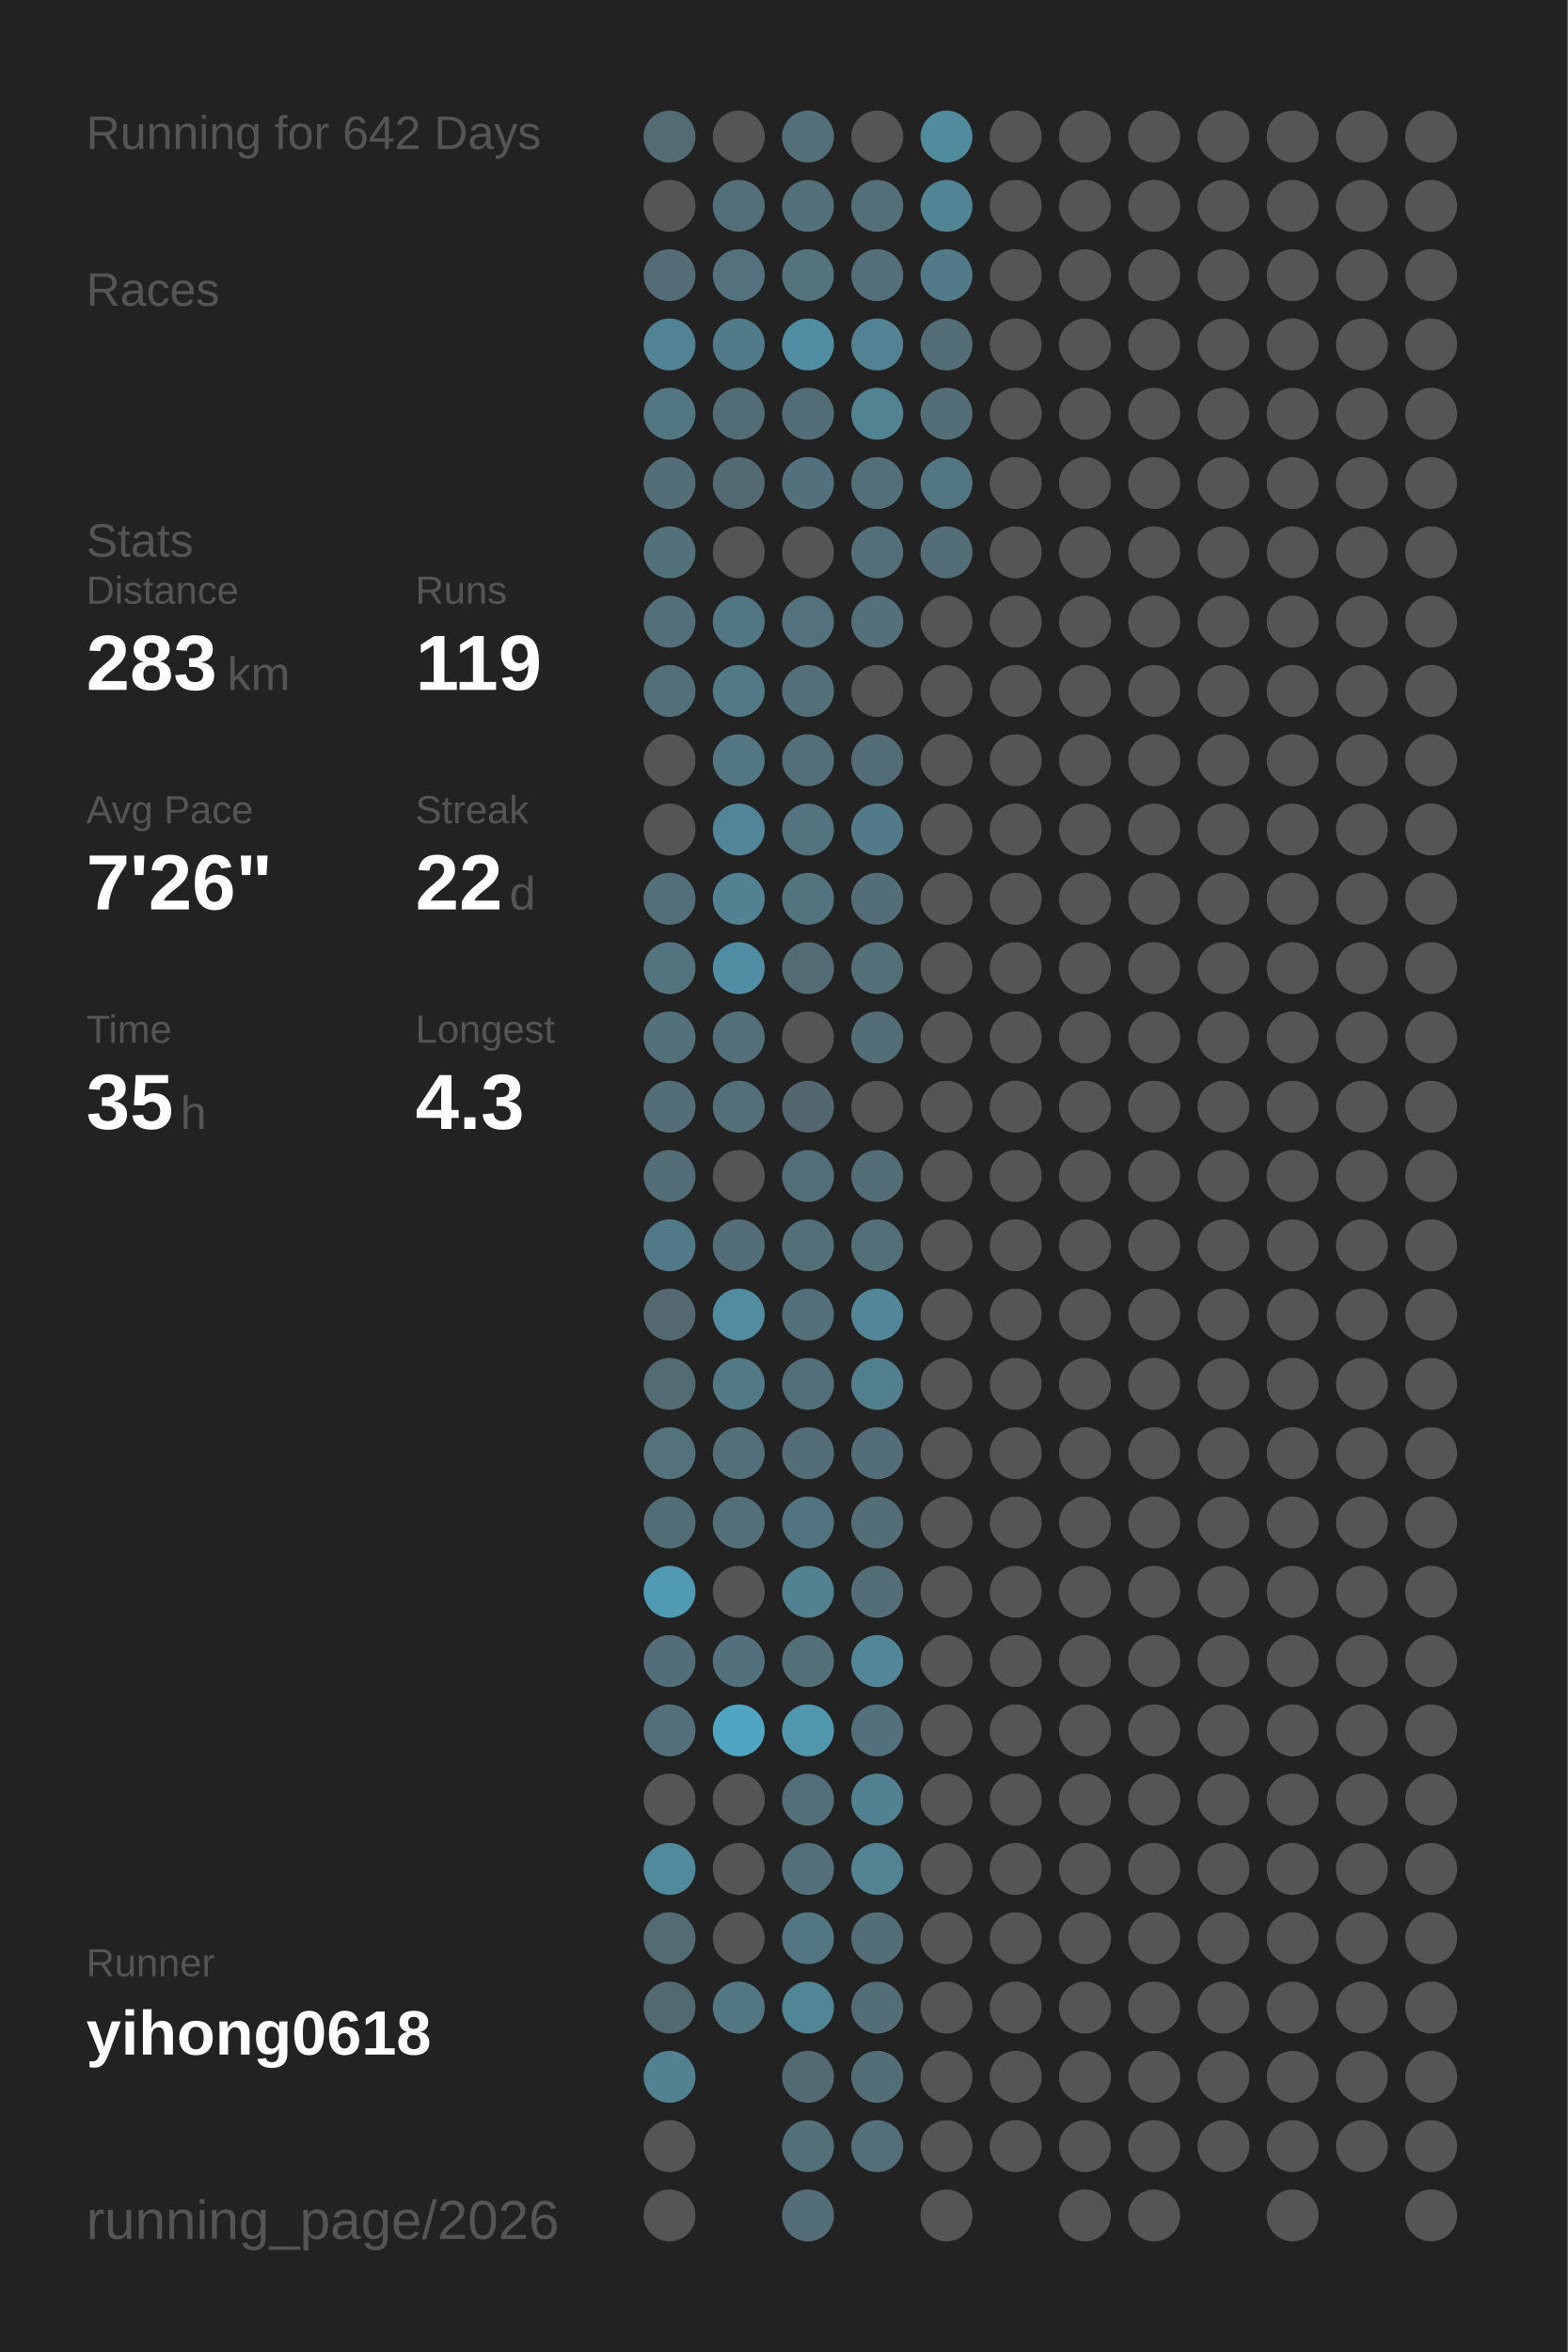
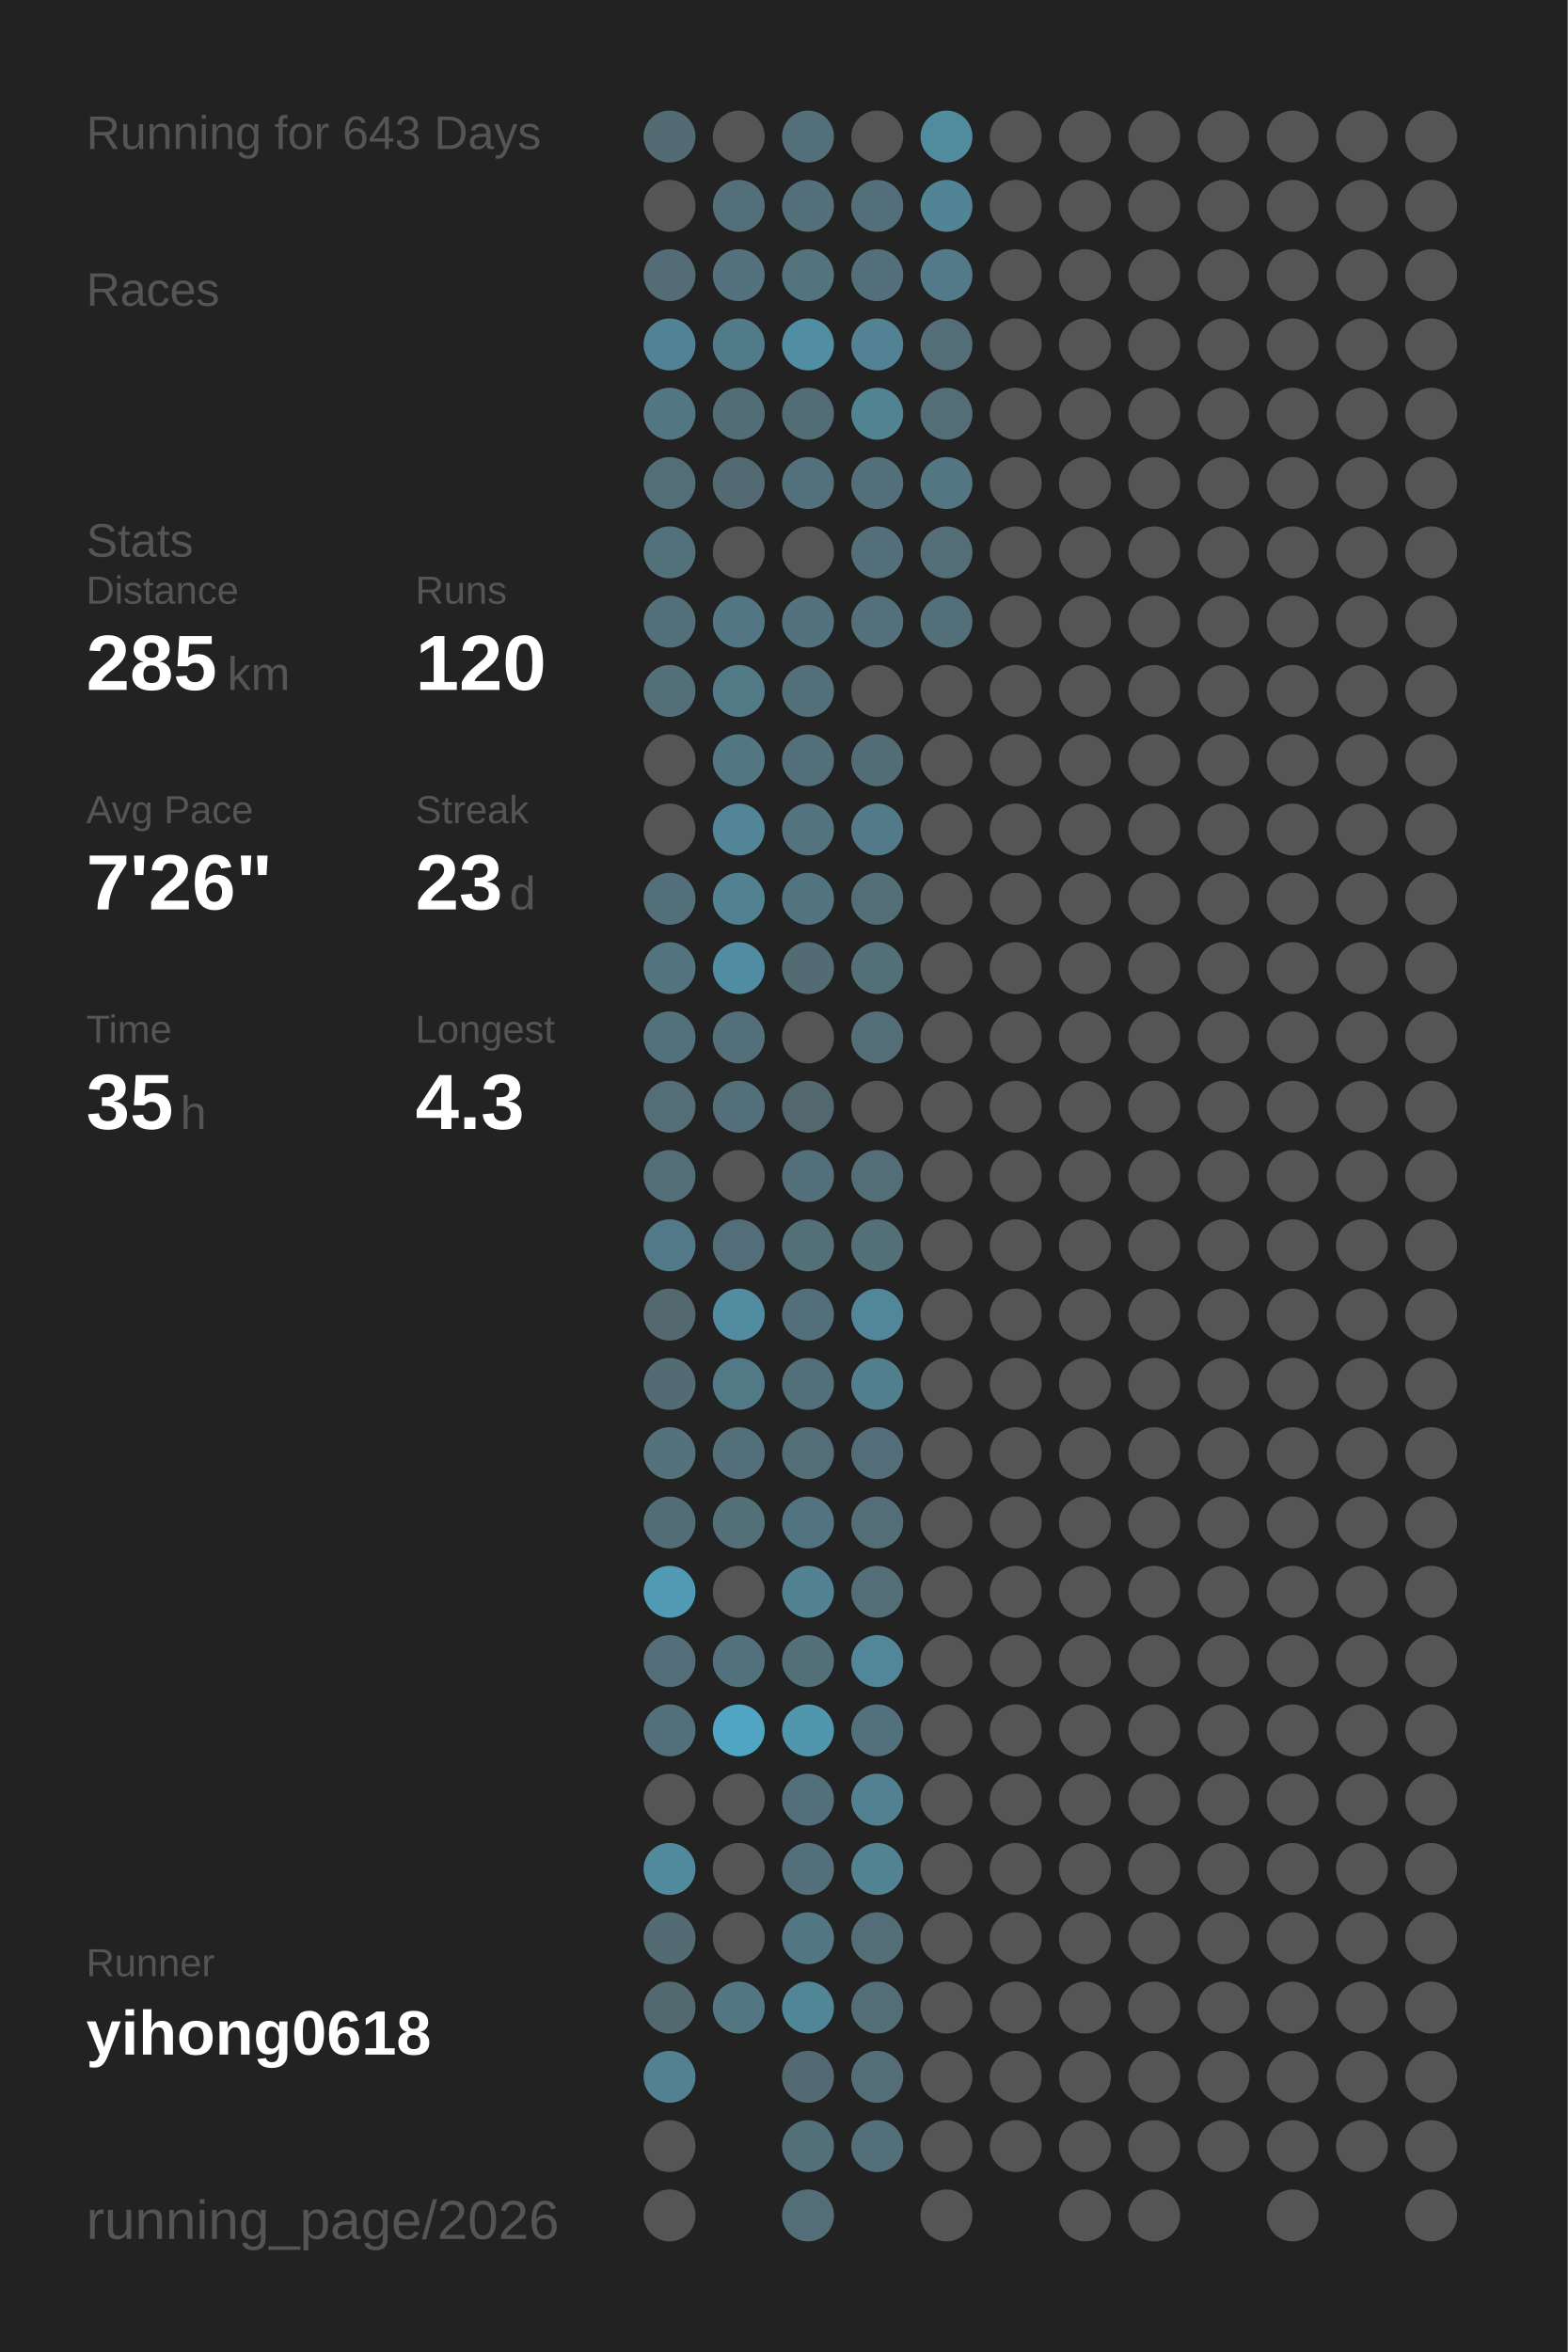
<svg xmlns="http://www.w3.org/2000/svg" baseProfile="full" height="300mm" version="1.1" viewBox="0,0,200,300" width="200mm">
  <defs />
  <rect fill="#222222" height="300" width="200" x="0" y="0" />
-   <text fill="#555555" style="font-size:6px; font-family:Arial;" x="11" y="19">Running for 642 Days</text>
+   <text fill="#555555" style="font-size:6px; font-family:Arial;" x="11" y="19">Running for 643 Days</text>
  <text fill="#555555" style="font-size:6px; font-family:Arial;" x="11" y="39">Races</text>
  <text fill="#555555" style="font-size:6px; font-family:Arial;" x="11" y="71">Stats</text>
  <text fill="#555555" style="font-size:5px; font-family:Arial;" x="11" y="77">Distance</text>
-   <text fill="#FFFFFF" style="font-size:10px; font-family:Arial; font-weight:bold;" x="11" y="88">283</text>
+   <text fill="#FFFFFF" style="font-size:10px; font-family:Arial; font-weight:bold;" x="11" y="88">285</text>
  <text fill="#555555" style="font-size:6px; font-family:Arial;" x="29" y="88">km</text>
  <text fill="#555555" style="font-size:5px; font-family:Arial;" x="53" y="77">Runs</text>
-   <text fill="#FFFFFF" style="font-size:10px; font-family:Arial; font-weight:bold;" x="53" y="88">119</text>
+   <text fill="#FFFFFF" style="font-size:10px; font-family:Arial; font-weight:bold;" x="53" y="88">120</text>
  <text fill="#555555" style="font-size:5px; font-family:Arial;" x="11" y="105">Avg Pace</text>
  <text fill="#FFFFFF" style="font-size:10px; font-family:Arial; font-weight:bold;" x="11" y="116">7'26"</text>
  <text fill="#555555" style="font-size:5px; font-family:Arial;" x="53" y="105">Streak</text>
-   <text fill="#FFFFFF" style="font-size:10px; font-family:Arial; font-weight:bold;" x="53" y="116">22</text>
+   <text fill="#FFFFFF" style="font-size:10px; font-family:Arial; font-weight:bold;" x="53" y="116">23</text>
  <text fill="#555555" style="font-size:6px; font-family:Arial;" x="65" y="116">d</text>
  <text fill="#555555" style="font-size:5px; font-family:Arial;" x="11" y="133">Time</text>
  <text fill="#FFFFFF" style="font-size:10px; font-family:Arial; font-weight:bold;" x="11" y="144">35</text>
  <text fill="#555555" style="font-size:6px; font-family:Arial;" x="23" y="144">h</text>
  <text fill="#555555" style="font-size:5px; font-family:Arial;" x="53" y="133">Longest</text>
  <text fill="#FFFFFF" style="font-size:10px; font-family:Arial; font-weight:bold;" x="53" y="144">4.3</text>
  <text fill="#555555" style="font-size:5px; font-family:Arial;" x="11" y="252.065">Runner</text>
  <text fill="#FFFFFF" style="font-size:8px; font-family:Arial; font-weight:bold;" x="11" y="262.065">yihong0618</text>
  <text fill="#555555" style="font-size:7px; font-family:Arial;" x="11" y="285.581">running_page/2026</text>
  <circle cx="85.417" cy="17.419" fill="#536b73" r="3.312" />
  <circle cx="85.417" cy="26.258" fill="#555555" r="3.312" />
  <circle cx="85.417" cy="35.097" fill="#536c75" r="3.312" />
  <circle cx="85.417" cy="43.935" fill="#528394" r="3.312" />
  <circle cx="85.417" cy="52.774" fill="#527682" r="3.312" />
  <circle cx="85.417" cy="61.613" fill="#536e77" r="3.312" />
  <circle cx="85.417" cy="70.452" fill="#53717b" r="3.312" />
  <circle cx="85.417" cy="79.29" fill="#53707a" r="3.312" />
  <circle cx="85.417" cy="88.129" fill="#537079" r="3.312" />
  <circle cx="85.417" cy="96.968" fill="#555555" r="3.312" />
  <circle cx="85.417" cy="105.806" fill="#555555" r="3.312" />
  <circle cx="85.417" cy="114.645" fill="#536f79" r="3.312" />
  <circle cx="85.417" cy="123.484" fill="#53737e" r="3.312" />
  <circle cx="85.417" cy="132.323" fill="#53717b" r="3.312" />
  <circle cx="85.417" cy="141.161" fill="#536e77" r="3.312" />
  <circle cx="85.417" cy="150" fill="#536e77" r="3.312" />
  <circle cx="85.417" cy="158.839" fill="#527987" r="3.312" />
  <circle cx="85.417" cy="167.677" fill="#53686f" r="3.312" />
  <circle cx="85.417" cy="176.516" fill="#536b73" r="3.312" />
  <circle cx="85.417" cy="185.355" fill="#53727c" r="3.312" />
  <circle cx="85.417" cy="194.194" fill="#536d76" r="3.312" />
  <circle cx="85.417" cy="203.032" fill="#509ab3" r="3.312" />
  <circle cx="85.417" cy="211.871" fill="#536e78" r="3.312" />
  <circle cx="85.417" cy="220.71" fill="#53707a" r="3.312" />
  <circle cx="85.417" cy="229.548" fill="#555555" r="3.312" />
  <circle cx="85.417" cy="238.387" fill="#518a9d" r="3.312" />
  <circle cx="85.417" cy="247.226" fill="#536c74" r="3.312" />
  <circle cx="85.417" cy="256.065" fill="#536970" r="3.312" />
  <circle cx="85.417" cy="264.903" fill="#528191" r="3.312" />
  <circle cx="85.417" cy="273.742" fill="#555555" r="3.312" />
  <circle cx="85.417" cy="282.581" fill="#555555" r="3.312" />
  <circle cx="94.25" cy="17.419" fill="#555555" r="3.312" />
  <circle cx="94.25" cy="26.258" fill="#53707a" r="3.312" />
  <circle cx="94.25" cy="35.097" fill="#53727d" r="3.312" />
  <circle cx="94.25" cy="43.935" fill="#527b89" r="3.312" />
  <circle cx="94.25" cy="52.774" fill="#536d76" r="3.312" />
  <circle cx="94.25" cy="61.613" fill="#536a72" r="3.312" />
  <circle cx="94.25" cy="70.452" fill="#555555" r="3.312" />
  <circle cx="94.25" cy="79.29" fill="#527683" r="3.312" />
  <circle cx="94.25" cy="88.129" fill="#527986" r="3.312" />
  <circle cx="94.25" cy="96.968" fill="#527682" r="3.312" />
  <circle cx="94.25" cy="105.806" fill="#518597" r="3.312" />
  <circle cx="94.25" cy="114.645" fill="#528191" r="3.312" />
  <circle cx="94.25" cy="123.484" fill="#518da2" r="3.312" />
  <circle cx="94.25" cy="132.323" fill="#53707a" r="3.312" />
  <circle cx="94.25" cy="141.161" fill="#536f79" r="3.312" />
  <circle cx="94.25" cy="150" fill="#555555" r="3.312" />
  <circle cx="94.25" cy="158.839" fill="#536e78" r="3.312" />
  <circle cx="94.25" cy="167.677" fill="#518ca0" r="3.312" />
  <circle cx="94.25" cy="176.516" fill="#527986" r="3.312" />
  <circle cx="94.25" cy="185.355" fill="#536f79" r="3.312" />
  <circle cx="94.25" cy="194.194" fill="#536f78" r="3.312" />
  <circle cx="94.25" cy="203.032" fill="#555555" r="3.312" />
  <circle cx="94.25" cy="211.871" fill="#53717c" r="3.312" />
  <circle cx="94.25" cy="220.71" fill="#4fa5c2" r="3.312" />
  <circle cx="94.25" cy="229.548" fill="#555555" r="3.312" />
  <circle cx="94.25" cy="238.387" fill="#555555" r="3.312" />
  <circle cx="94.25" cy="247.226" fill="#555555" r="3.312" />
  <circle cx="94.25" cy="256.065" fill="#527783" r="3.312" />
  <circle cx="103.083" cy="17.419" fill="#53707a" r="3.312" />
  <circle cx="103.083" cy="26.258" fill="#536f79" r="3.312" />
  <circle cx="103.083" cy="35.097" fill="#53737d" r="3.312" />
  <circle cx="103.083" cy="43.935" fill="#518ea3" r="3.312" />
  <circle cx="103.083" cy="52.774" fill="#536d76" r="3.312" />
  <circle cx="103.083" cy="61.613" fill="#53717c" r="3.312" />
  <circle cx="103.083" cy="70.452" fill="#555555" r="3.312" />
  <circle cx="103.083" cy="79.29" fill="#53727d" r="3.312" />
  <circle cx="103.083" cy="88.129" fill="#536f79" r="3.312" />
  <circle cx="103.083" cy="96.968" fill="#536f79" r="3.312" />
  <circle cx="103.083" cy="105.806" fill="#53737f" r="3.312" />
  <circle cx="103.083" cy="114.645" fill="#52747f" r="3.312" />
  <circle cx="103.083" cy="123.484" fill="#536c74" r="3.312" />
  <circle cx="103.083" cy="132.323" fill="#555555" r="3.312" />
  <circle cx="103.083" cy="141.161" fill="#53676e" r="3.312" />
  <circle cx="103.083" cy="150" fill="#53707a" r="3.312" />
  <circle cx="103.083" cy="158.839" fill="#536f78" r="3.312" />
  <circle cx="103.083" cy="167.677" fill="#536f79" r="3.312" />
  <circle cx="103.083" cy="176.516" fill="#53707a" r="3.312" />
  <circle cx="103.083" cy="185.355" fill="#536e77" r="3.312" />
  <circle cx="103.083" cy="194.194" fill="#527480" r="3.312" />
  <circle cx="103.083" cy="203.032" fill="#528191" r="3.312" />
  <circle cx="103.083" cy="211.871" fill="#536f78" r="3.312" />
  <circle cx="103.083" cy="220.71" fill="#5096ad" r="3.312" />
  <circle cx="103.083" cy="229.548" fill="#536f79" r="3.312" />
  <circle cx="103.083" cy="238.387" fill="#53707a" r="3.312" />
  <circle cx="103.083" cy="247.226" fill="#527682" r="3.312" />
  <circle cx="103.083" cy="256.065" fill="#518697" r="3.312" />
  <circle cx="103.083" cy="264.903" fill="#536a72" r="3.312" />
  <circle cx="103.083" cy="273.742" fill="#536f78" r="3.312" />
  <circle cx="103.083" cy="282.581" fill="#536e77" r="3.312" />
  <circle cx="111.917" cy="17.419" fill="#555555" r="3.312" />
  <circle cx="111.917" cy="26.258" fill="#536f79" r="3.312" />
  <circle cx="111.917" cy="35.097" fill="#53707a" r="3.312" />
  <circle cx="111.917" cy="43.935" fill="#528293" r="3.312" />
  <circle cx="111.917" cy="52.774" fill="#528393" r="3.312" />
  <circle cx="111.917" cy="61.613" fill="#53707a" r="3.312" />
  <circle cx="111.917" cy="70.452" fill="#536f79" r="3.312" />
  <circle cx="111.917" cy="79.29" fill="#53707b" r="3.312" />
  <circle cx="111.917" cy="88.129" fill="#555555" r="3.312" />
  <circle cx="111.917" cy="96.968" fill="#536d76" r="3.312" />
  <circle cx="111.917" cy="105.806" fill="#527a88" r="3.312" />
  <circle cx="111.917" cy="114.645" fill="#536e77" r="3.312" />
  <circle cx="111.917" cy="123.484" fill="#536f78" r="3.312" />
  <circle cx="111.917" cy="132.323" fill="#536e77" r="3.312" />
  <circle cx="111.917" cy="141.161" fill="#555555" r="3.312" />
  <circle cx="111.917" cy="150" fill="#536e77" r="3.312" />
  <circle cx="111.917" cy="158.839" fill="#536f78" r="3.312" />
  <circle cx="111.917" cy="167.677" fill="#518799" r="3.312" />
  <circle cx="111.917" cy="176.516" fill="#527f8e" r="3.312" />
  <circle cx="111.917" cy="185.355" fill="#536e78" r="3.312" />
  <circle cx="111.917" cy="194.194" fill="#536e77" r="3.312" />
  <circle cx="111.917" cy="203.032" fill="#536e77" r="3.312" />
  <circle cx="111.917" cy="211.871" fill="#518799" r="3.312" />
  <circle cx="111.917" cy="220.71" fill="#53717c" r="3.312" />
  <circle cx="111.917" cy="229.548" fill="#528191" r="3.312" />
  <circle cx="111.917" cy="238.387" fill="#528393" r="3.312" />
  <circle cx="111.917" cy="247.226" fill="#536e77" r="3.312" />
  <circle cx="111.917" cy="256.065" fill="#536e77" r="3.312" />
  <circle cx="111.917" cy="264.903" fill="#536e77" r="3.312" />
  <circle cx="111.917" cy="273.742" fill="#53707a" r="3.312" />
  <circle cx="120.75" cy="17.419" fill="#518b9e" r="3.312" />
  <circle cx="120.75" cy="26.258" fill="#518495" r="3.312" />
  <circle cx="120.75" cy="35.097" fill="#527a88" r="3.312" />
  <circle cx="120.75" cy="43.935" fill="#536e77" r="3.312" />
  <circle cx="120.75" cy="52.774" fill="#536e77" r="3.312" />
  <circle cx="120.75" cy="61.613" fill="#527682" r="3.312" />
  <circle cx="120.75" cy="70.452" fill="#536e77" r="3.312" />
-   <circle cx="120.75" cy="79.29" fill="#555555" r="3.312" />
+   <circle cx="120.75" cy="79.29" fill="#536f79" r="3.312" />
  <circle cx="120.75" cy="88.129" fill="#555555" r="3.312" />
  <circle cx="120.75" cy="96.968" fill="#555555" r="3.312" />
  <circle cx="120.75" cy="105.806" fill="#555555" r="3.312" />
  <circle cx="120.75" cy="114.645" fill="#555555" r="3.312" />
  <circle cx="120.75" cy="123.484" fill="#555555" r="3.312" />
  <circle cx="120.75" cy="132.323" fill="#555555" r="3.312" />
  <circle cx="120.75" cy="141.161" fill="#555555" r="3.312" />
  <circle cx="120.75" cy="150" fill="#555555" r="3.312" />
  <circle cx="120.75" cy="158.839" fill="#555555" r="3.312" />
  <circle cx="120.75" cy="167.677" fill="#555555" r="3.312" />
  <circle cx="120.75" cy="176.516" fill="#555555" r="3.312" />
  <circle cx="120.75" cy="185.355" fill="#555555" r="3.312" />
  <circle cx="120.75" cy="194.194" fill="#555555" r="3.312" />
  <circle cx="120.75" cy="203.032" fill="#555555" r="3.312" />
  <circle cx="120.75" cy="211.871" fill="#555555" r="3.312" />
  <circle cx="120.75" cy="220.71" fill="#555555" r="3.312" />
  <circle cx="120.75" cy="229.548" fill="#555555" r="3.312" />
  <circle cx="120.75" cy="238.387" fill="#555555" r="3.312" />
  <circle cx="120.75" cy="247.226" fill="#555555" r="3.312" />
  <circle cx="120.75" cy="256.065" fill="#555555" r="3.312" />
  <circle cx="120.75" cy="264.903" fill="#555555" r="3.312" />
  <circle cx="120.75" cy="273.742" fill="#555555" r="3.312" />
  <circle cx="120.75" cy="282.581" fill="#555555" r="3.312" />
  <circle cx="129.583" cy="17.419" fill="#555555" r="3.312" />
  <circle cx="129.583" cy="26.258" fill="#555555" r="3.312" />
  <circle cx="129.583" cy="35.097" fill="#555555" r="3.312" />
  <circle cx="129.583" cy="43.935" fill="#555555" r="3.312" />
  <circle cx="129.583" cy="52.774" fill="#555555" r="3.312" />
  <circle cx="129.583" cy="61.613" fill="#555555" r="3.312" />
  <circle cx="129.583" cy="70.452" fill="#555555" r="3.312" />
  <circle cx="129.583" cy="79.29" fill="#555555" r="3.312" />
  <circle cx="129.583" cy="88.129" fill="#555555" r="3.312" />
  <circle cx="129.583" cy="96.968" fill="#555555" r="3.312" />
  <circle cx="129.583" cy="105.806" fill="#555555" r="3.312" />
  <circle cx="129.583" cy="114.645" fill="#555555" r="3.312" />
  <circle cx="129.583" cy="123.484" fill="#555555" r="3.312" />
  <circle cx="129.583" cy="132.323" fill="#555555" r="3.312" />
  <circle cx="129.583" cy="141.161" fill="#555555" r="3.312" />
  <circle cx="129.583" cy="150" fill="#555555" r="3.312" />
  <circle cx="129.583" cy="158.839" fill="#555555" r="3.312" />
  <circle cx="129.583" cy="167.677" fill="#555555" r="3.312" />
  <circle cx="129.583" cy="176.516" fill="#555555" r="3.312" />
  <circle cx="129.583" cy="185.355" fill="#555555" r="3.312" />
  <circle cx="129.583" cy="194.194" fill="#555555" r="3.312" />
  <circle cx="129.583" cy="203.032" fill="#555555" r="3.312" />
  <circle cx="129.583" cy="211.871" fill="#555555" r="3.312" />
  <circle cx="129.583" cy="220.71" fill="#555555" r="3.312" />
  <circle cx="129.583" cy="229.548" fill="#555555" r="3.312" />
  <circle cx="129.583" cy="238.387" fill="#555555" r="3.312" />
  <circle cx="129.583" cy="247.226" fill="#555555" r="3.312" />
  <circle cx="129.583" cy="256.065" fill="#555555" r="3.312" />
  <circle cx="129.583" cy="264.903" fill="#555555" r="3.312" />
  <circle cx="129.583" cy="273.742" fill="#555555" r="3.312" />
  <circle cx="138.417" cy="17.419" fill="#555555" r="3.312" />
  <circle cx="138.417" cy="26.258" fill="#555555" r="3.312" />
  <circle cx="138.417" cy="35.097" fill="#555555" r="3.312" />
  <circle cx="138.417" cy="43.935" fill="#555555" r="3.312" />
  <circle cx="138.417" cy="52.774" fill="#555555" r="3.312" />
  <circle cx="138.417" cy="61.613" fill="#555555" r="3.312" />
  <circle cx="138.417" cy="70.452" fill="#555555" r="3.312" />
  <circle cx="138.417" cy="79.29" fill="#555555" r="3.312" />
  <circle cx="138.417" cy="88.129" fill="#555555" r="3.312" />
  <circle cx="138.417" cy="96.968" fill="#555555" r="3.312" />
  <circle cx="138.417" cy="105.806" fill="#555555" r="3.312" />
  <circle cx="138.417" cy="114.645" fill="#555555" r="3.312" />
  <circle cx="138.417" cy="123.484" fill="#555555" r="3.312" />
  <circle cx="138.417" cy="132.323" fill="#555555" r="3.312" />
  <circle cx="138.417" cy="141.161" fill="#555555" r="3.312" />
  <circle cx="138.417" cy="150" fill="#555555" r="3.312" />
  <circle cx="138.417" cy="158.839" fill="#555555" r="3.312" />
  <circle cx="138.417" cy="167.677" fill="#555555" r="3.312" />
  <circle cx="138.417" cy="176.516" fill="#555555" r="3.312" />
  <circle cx="138.417" cy="185.355" fill="#555555" r="3.312" />
  <circle cx="138.417" cy="194.194" fill="#555555" r="3.312" />
  <circle cx="138.417" cy="203.032" fill="#555555" r="3.312" />
  <circle cx="138.417" cy="211.871" fill="#555555" r="3.312" />
  <circle cx="138.417" cy="220.71" fill="#555555" r="3.312" />
  <circle cx="138.417" cy="229.548" fill="#555555" r="3.312" />
  <circle cx="138.417" cy="238.387" fill="#555555" r="3.312" />
  <circle cx="138.417" cy="247.226" fill="#555555" r="3.312" />
  <circle cx="138.417" cy="256.065" fill="#555555" r="3.312" />
  <circle cx="138.417" cy="264.903" fill="#555555" r="3.312" />
  <circle cx="138.417" cy="273.742" fill="#555555" r="3.312" />
  <circle cx="138.417" cy="282.581" fill="#555555" r="3.312" />
  <circle cx="147.25" cy="17.419" fill="#555555" r="3.312" />
  <circle cx="147.25" cy="26.258" fill="#555555" r="3.312" />
  <circle cx="147.25" cy="35.097" fill="#555555" r="3.312" />
  <circle cx="147.25" cy="43.935" fill="#555555" r="3.312" />
  <circle cx="147.25" cy="52.774" fill="#555555" r="3.312" />
  <circle cx="147.25" cy="61.613" fill="#555555" r="3.312" />
  <circle cx="147.25" cy="70.452" fill="#555555" r="3.312" />
  <circle cx="147.25" cy="79.29" fill="#555555" r="3.312" />
  <circle cx="147.25" cy="88.129" fill="#555555" r="3.312" />
  <circle cx="147.25" cy="96.968" fill="#555555" r="3.312" />
  <circle cx="147.25" cy="105.806" fill="#555555" r="3.312" />
  <circle cx="147.25" cy="114.645" fill="#555555" r="3.312" />
  <circle cx="147.25" cy="123.484" fill="#555555" r="3.312" />
  <circle cx="147.25" cy="132.323" fill="#555555" r="3.312" />
  <circle cx="147.25" cy="141.161" fill="#555555" r="3.312" />
  <circle cx="147.25" cy="150" fill="#555555" r="3.312" />
  <circle cx="147.25" cy="158.839" fill="#555555" r="3.312" />
  <circle cx="147.25" cy="167.677" fill="#555555" r="3.312" />
  <circle cx="147.25" cy="176.516" fill="#555555" r="3.312" />
  <circle cx="147.25" cy="185.355" fill="#555555" r="3.312" />
  <circle cx="147.25" cy="194.194" fill="#555555" r="3.312" />
  <circle cx="147.25" cy="203.032" fill="#555555" r="3.312" />
  <circle cx="147.25" cy="211.871" fill="#555555" r="3.312" />
  <circle cx="147.25" cy="220.71" fill="#555555" r="3.312" />
  <circle cx="147.25" cy="229.548" fill="#555555" r="3.312" />
  <circle cx="147.25" cy="238.387" fill="#555555" r="3.312" />
  <circle cx="147.25" cy="247.226" fill="#555555" r="3.312" />
  <circle cx="147.25" cy="256.065" fill="#555555" r="3.312" />
  <circle cx="147.25" cy="264.903" fill="#555555" r="3.312" />
  <circle cx="147.25" cy="273.742" fill="#555555" r="3.312" />
  <circle cx="147.25" cy="282.581" fill="#555555" r="3.312" />
  <circle cx="156.083" cy="17.419" fill="#555555" r="3.312" />
  <circle cx="156.083" cy="26.258" fill="#555555" r="3.312" />
  <circle cx="156.083" cy="35.097" fill="#555555" r="3.312" />
  <circle cx="156.083" cy="43.935" fill="#555555" r="3.312" />
  <circle cx="156.083" cy="52.774" fill="#555555" r="3.312" />
  <circle cx="156.083" cy="61.613" fill="#555555" r="3.312" />
  <circle cx="156.083" cy="70.452" fill="#555555" r="3.312" />
  <circle cx="156.083" cy="79.29" fill="#555555" r="3.312" />
  <circle cx="156.083" cy="88.129" fill="#555555" r="3.312" />
  <circle cx="156.083" cy="96.968" fill="#555555" r="3.312" />
  <circle cx="156.083" cy="105.806" fill="#555555" r="3.312" />
  <circle cx="156.083" cy="114.645" fill="#555555" r="3.312" />
  <circle cx="156.083" cy="123.484" fill="#555555" r="3.312" />
  <circle cx="156.083" cy="132.323" fill="#555555" r="3.312" />
  <circle cx="156.083" cy="141.161" fill="#555555" r="3.312" />
  <circle cx="156.083" cy="150" fill="#555555" r="3.312" />
  <circle cx="156.083" cy="158.839" fill="#555555" r="3.312" />
  <circle cx="156.083" cy="167.677" fill="#555555" r="3.312" />
  <circle cx="156.083" cy="176.516" fill="#555555" r="3.312" />
  <circle cx="156.083" cy="185.355" fill="#555555" r="3.312" />
  <circle cx="156.083" cy="194.194" fill="#555555" r="3.312" />
  <circle cx="156.083" cy="203.032" fill="#555555" r="3.312" />
  <circle cx="156.083" cy="211.871" fill="#555555" r="3.312" />
  <circle cx="156.083" cy="220.71" fill="#555555" r="3.312" />
  <circle cx="156.083" cy="229.548" fill="#555555" r="3.312" />
  <circle cx="156.083" cy="238.387" fill="#555555" r="3.312" />
  <circle cx="156.083" cy="247.226" fill="#555555" r="3.312" />
  <circle cx="156.083" cy="256.065" fill="#555555" r="3.312" />
  <circle cx="156.083" cy="264.903" fill="#555555" r="3.312" />
  <circle cx="156.083" cy="273.742" fill="#555555" r="3.312" />
  <circle cx="164.917" cy="17.419" fill="#555555" r="3.312" />
  <circle cx="164.917" cy="26.258" fill="#555555" r="3.312" />
  <circle cx="164.917" cy="35.097" fill="#555555" r="3.312" />
  <circle cx="164.917" cy="43.935" fill="#555555" r="3.312" />
  <circle cx="164.917" cy="52.774" fill="#555555" r="3.312" />
  <circle cx="164.917" cy="61.613" fill="#555555" r="3.312" />
  <circle cx="164.917" cy="70.452" fill="#555555" r="3.312" />
  <circle cx="164.917" cy="79.29" fill="#555555" r="3.312" />
  <circle cx="164.917" cy="88.129" fill="#555555" r="3.312" />
  <circle cx="164.917" cy="96.968" fill="#555555" r="3.312" />
  <circle cx="164.917" cy="105.806" fill="#555555" r="3.312" />
  <circle cx="164.917" cy="114.645" fill="#555555" r="3.312" />
  <circle cx="164.917" cy="123.484" fill="#555555" r="3.312" />
  <circle cx="164.917" cy="132.323" fill="#555555" r="3.312" />
  <circle cx="164.917" cy="141.161" fill="#555555" r="3.312" />
  <circle cx="164.917" cy="150" fill="#555555" r="3.312" />
  <circle cx="164.917" cy="158.839" fill="#555555" r="3.312" />
  <circle cx="164.917" cy="167.677" fill="#555555" r="3.312" />
  <circle cx="164.917" cy="176.516" fill="#555555" r="3.312" />
  <circle cx="164.917" cy="185.355" fill="#555555" r="3.312" />
  <circle cx="164.917" cy="194.194" fill="#555555" r="3.312" />
  <circle cx="164.917" cy="203.032" fill="#555555" r="3.312" />
  <circle cx="164.917" cy="211.871" fill="#555555" r="3.312" />
  <circle cx="164.917" cy="220.71" fill="#555555" r="3.312" />
  <circle cx="164.917" cy="229.548" fill="#555555" r="3.312" />
  <circle cx="164.917" cy="238.387" fill="#555555" r="3.312" />
  <circle cx="164.917" cy="247.226" fill="#555555" r="3.312" />
  <circle cx="164.917" cy="256.065" fill="#555555" r="3.312" />
  <circle cx="164.917" cy="264.903" fill="#555555" r="3.312" />
  <circle cx="164.917" cy="273.742" fill="#555555" r="3.312" />
  <circle cx="164.917" cy="282.581" fill="#555555" r="3.312" />
  <circle cx="173.75" cy="17.419" fill="#555555" r="3.312" />
  <circle cx="173.75" cy="26.258" fill="#555555" r="3.312" />
  <circle cx="173.75" cy="35.097" fill="#555555" r="3.312" />
  <circle cx="173.75" cy="43.935" fill="#555555" r="3.312" />
  <circle cx="173.75" cy="52.774" fill="#555555" r="3.312" />
  <circle cx="173.75" cy="61.613" fill="#555555" r="3.312" />
  <circle cx="173.75" cy="70.452" fill="#555555" r="3.312" />
  <circle cx="173.75" cy="79.29" fill="#555555" r="3.312" />
  <circle cx="173.75" cy="88.129" fill="#555555" r="3.312" />
  <circle cx="173.75" cy="96.968" fill="#555555" r="3.312" />
  <circle cx="173.75" cy="105.806" fill="#555555" r="3.312" />
  <circle cx="173.75" cy="114.645" fill="#555555" r="3.312" />
  <circle cx="173.75" cy="123.484" fill="#555555" r="3.312" />
  <circle cx="173.75" cy="132.323" fill="#555555" r="3.312" />
  <circle cx="173.75" cy="141.161" fill="#555555" r="3.312" />
  <circle cx="173.75" cy="150" fill="#555555" r="3.312" />
  <circle cx="173.75" cy="158.839" fill="#555555" r="3.312" />
  <circle cx="173.75" cy="167.677" fill="#555555" r="3.312" />
  <circle cx="173.75" cy="176.516" fill="#555555" r="3.312" />
  <circle cx="173.75" cy="185.355" fill="#555555" r="3.312" />
  <circle cx="173.75" cy="194.194" fill="#555555" r="3.312" />
  <circle cx="173.75" cy="203.032" fill="#555555" r="3.312" />
  <circle cx="173.75" cy="211.871" fill="#555555" r="3.312" />
  <circle cx="173.75" cy="220.71" fill="#555555" r="3.312" />
  <circle cx="173.75" cy="229.548" fill="#555555" r="3.312" />
  <circle cx="173.75" cy="238.387" fill="#555555" r="3.312" />
  <circle cx="173.75" cy="247.226" fill="#555555" r="3.312" />
  <circle cx="173.75" cy="256.065" fill="#555555" r="3.312" />
  <circle cx="173.75" cy="264.903" fill="#555555" r="3.312" />
  <circle cx="173.75" cy="273.742" fill="#555555" r="3.312" />
  <circle cx="182.583" cy="17.419" fill="#555555" r="3.312" />
  <circle cx="182.583" cy="26.258" fill="#555555" r="3.312" />
  <circle cx="182.583" cy="35.097" fill="#555555" r="3.312" />
  <circle cx="182.583" cy="43.935" fill="#555555" r="3.312" />
  <circle cx="182.583" cy="52.774" fill="#555555" r="3.312" />
  <circle cx="182.583" cy="61.613" fill="#555555" r="3.312" />
  <circle cx="182.583" cy="70.452" fill="#555555" r="3.312" />
  <circle cx="182.583" cy="79.29" fill="#555555" r="3.312" />
  <circle cx="182.583" cy="88.129" fill="#555555" r="3.312" />
  <circle cx="182.583" cy="96.968" fill="#555555" r="3.312" />
  <circle cx="182.583" cy="105.806" fill="#555555" r="3.312" />
  <circle cx="182.583" cy="114.645" fill="#555555" r="3.312" />
  <circle cx="182.583" cy="123.484" fill="#555555" r="3.312" />
  <circle cx="182.583" cy="132.323" fill="#555555" r="3.312" />
  <circle cx="182.583" cy="141.161" fill="#555555" r="3.312" />
  <circle cx="182.583" cy="150" fill="#555555" r="3.312" />
  <circle cx="182.583" cy="158.839" fill="#555555" r="3.312" />
  <circle cx="182.583" cy="167.677" fill="#555555" r="3.312" />
  <circle cx="182.583" cy="176.516" fill="#555555" r="3.312" />
  <circle cx="182.583" cy="185.355" fill="#555555" r="3.312" />
  <circle cx="182.583" cy="194.194" fill="#555555" r="3.312" />
  <circle cx="182.583" cy="203.032" fill="#555555" r="3.312" />
  <circle cx="182.583" cy="211.871" fill="#555555" r="3.312" />
  <circle cx="182.583" cy="220.71" fill="#555555" r="3.312" />
  <circle cx="182.583" cy="229.548" fill="#555555" r="3.312" />
  <circle cx="182.583" cy="238.387" fill="#555555" r="3.312" />
  <circle cx="182.583" cy="247.226" fill="#555555" r="3.312" />
  <circle cx="182.583" cy="256.065" fill="#555555" r="3.312" />
  <circle cx="182.583" cy="264.903" fill="#555555" r="3.312" />
  <circle cx="182.583" cy="273.742" fill="#555555" r="3.312" />
  <circle cx="182.583" cy="282.581" fill="#555555" r="3.312" />
</svg>
